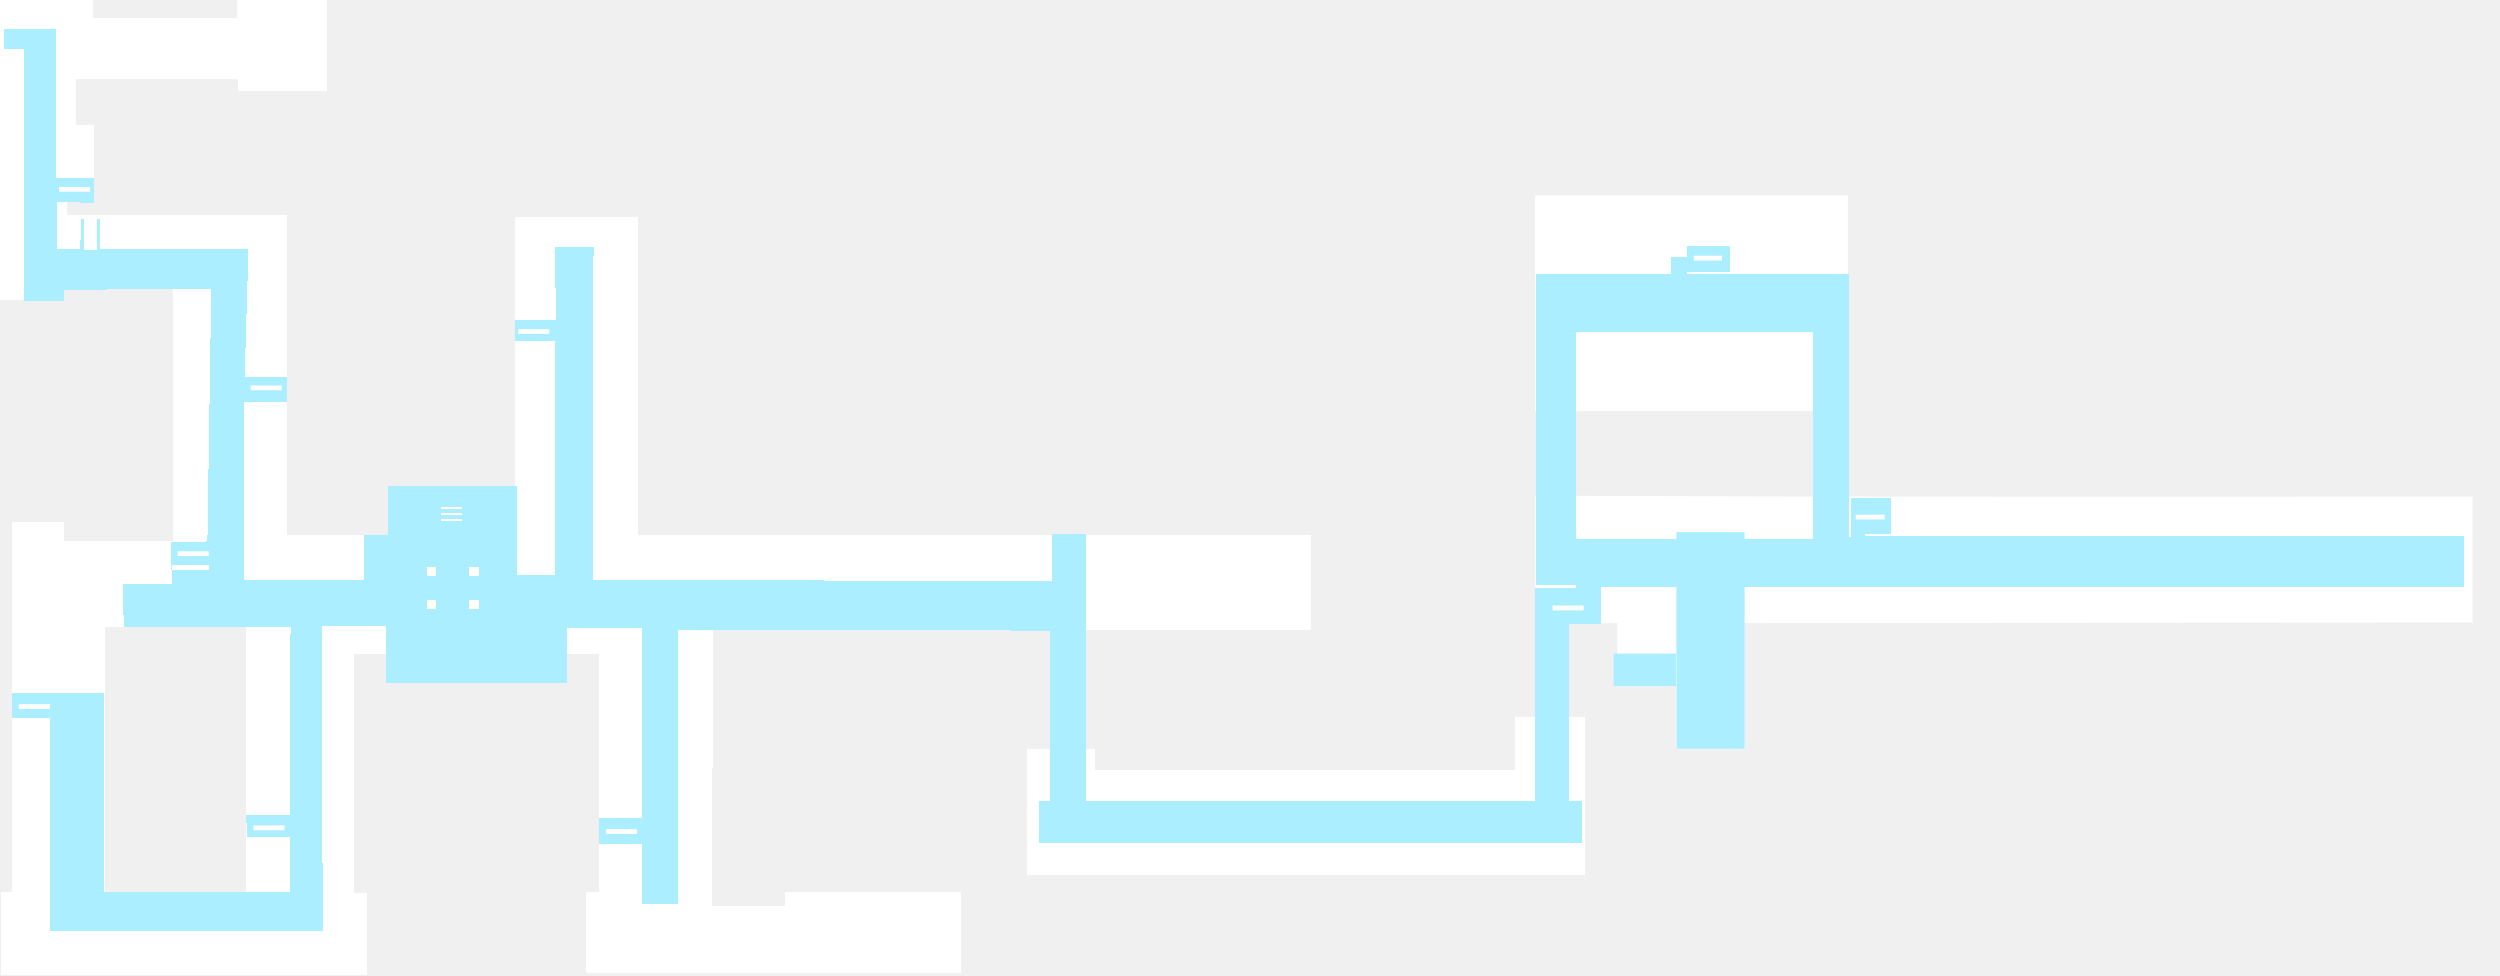
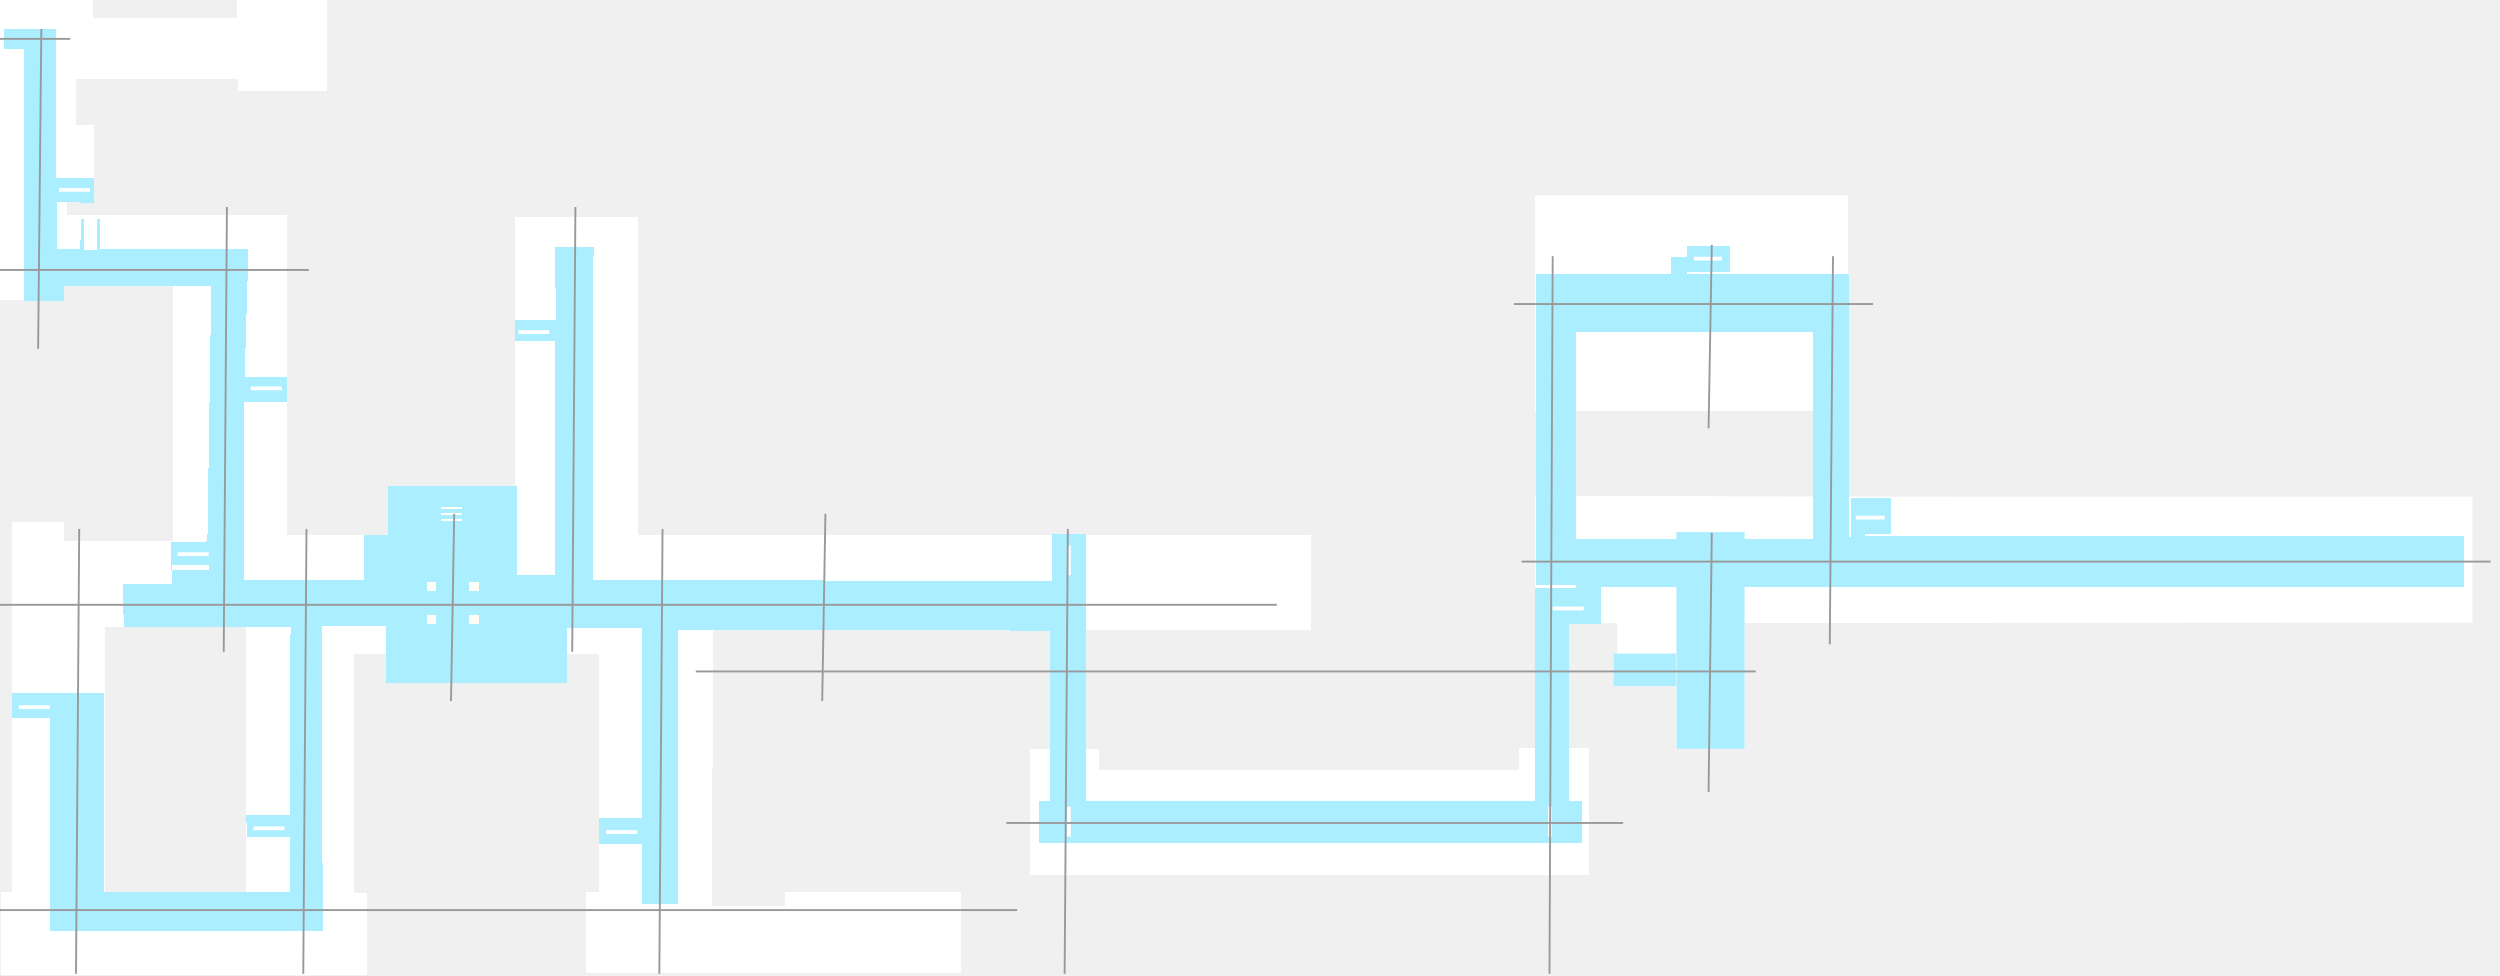
<svg xmlns="http://www.w3.org/2000/svg" xmlns:ns1="http://www.openswatchbook.org/uri/2009/osb" width="1320" height="515" id="svg4690" version="1.1" viewBox="0 0 972.321 482.812" style="enable-background:new">
  <defs id="defs4692">
    <linearGradient id="linearGradient4509" ns1:paint="solid">
      <stop style="stop-color:#000000;stop-opacity:1;" offset="0" id="stop4511" />
    </linearGradient>
  </defs>
  <g id="layer1" style="display:inline" transform="translate(-123.3793,56.08592)">
    <path style="display:inline;fill:none;fill-rule:evenodd;stroke:#fefdf6;stroke-width:1;stroke-linecap:butt;stroke-linejoin:miter;stroke-miterlimit:4;stroke-dasharray:none;stroke-opacity:1" d="m 131.198,218.984 h 10.185" id="path4359" />
    <path style="display:inline;fill:none;fill-rule:evenodd;stroke:#fefdf6;stroke-width:1;stroke-linecap:butt;stroke-linejoin:miter;stroke-miterlimit:4;stroke-dasharray:none;stroke-opacity:1" d="m 265.871,172.863 h 10.185" id="path4359-4" />
    <path style="display:inline;fill:none;fill-rule:evenodd;stroke:#fefdf6;stroke-width:1;stroke-linecap:butt;stroke-linejoin:miter;stroke-miterlimit:4;stroke-dasharray:none;stroke-opacity:1" d="m 799.07,229.319 v 7.85" id="path3349-8" />
    <path style="display:inline;fill:none;fill-rule:evenodd;stroke:#fefdf6;stroke-width:1;stroke-linecap:butt;stroke-linejoin:miter;stroke-miterlimit:4;stroke-dasharray:none;stroke-opacity:1" d="m 799.07,249.328 v 7.85" id="path3349-36" />
    <path style="opacity:0;fill:#eabffb;fill-opacity:1;stroke:none;stroke-width:1;stroke-linecap:round;stroke-linejoin:round;stroke-miterlimit:4;stroke-dasharray:none;stroke-dashoffset:0;stroke-opacity:1" d="M 5.03,171.663 C 5.444,113.114 5.843,49.153 5.842,41.412 l -0.001,-9.688 h 23 23 v 4.5 4.5 h 35.75 35.75 v -4.25 -4.25 h 22.25 22.25 v 22.5 22.5 h -22 -22 v -3 -3 h -40.25 -40.25 v 11.25 11.25 h 4.5 4.5 v 18.75 18.75 h -6.75 -6.75 v 3.5 3.5 h 2.25 2.25 v 17.5 17.5 h -3 -3 v 3.75 3.75 l -16.188,1.4e-4 -16.188,1.4e-4 0.064,-9.063 z m 28.187,-6.939 c 0.086,-0.138 -0.02,-0.319 -0.235,-0.402 -0.298,-0.114 -0.391,-0.529 -0.391,-1.748 0,-1.254 -0.081,-1.598 -0.375,-1.598 -0.206,0 -0.375,0.113 -0.375,0.25 0,0.138 -0.169,0.25 -0.375,0.25 -0.206,0 -0.375,0.113 -0.375,0.25 0,0.138 0.169,0.25 0.375,0.25 0.278,0 0.375,0.292 0.375,1.125 0,0.833 -0.097,1.125 -0.375,1.125 -0.206,0 -0.375,0.169 -0.375,0.375 0,0.436 1.866,0.544 2.126,0.123 z m 2.874,-0.221 c 0,-0.59 0.372,-0.732 1.54,-0.589 0.631,0.077 0.953,0.26 1.039,0.587 0.165,0.63 0.671,0.611 0.671,-0.025 0,-0.275 0.113,-0.5 0.25,-0.5 0.138,0 0.25,-0.169 0.25,-0.375 0,-0.206 -0.113,-0.375 -0.25,-0.375 -0.138,0 -0.25,-0.506 -0.25,-1.125 0,-1.457 -0.354,-1.432 -1.613,0.11 -1.173,1.438 -1.637,1.399 -1.637,-0.137 0,-0.604 -0.104,-1.098 -0.231,-1.098 -0.386,0 -2.019,2.059 -2.019,2.545 0,0.353 0.196,0.455 0.875,0.455 0.708,0 0.875,0.095 0.875,0.5 0,0.275 0.113,0.5 0.25,0.5 0.138,0 0.25,-0.213 0.25,-0.473 z" id="path4513" />
    <path style="opacity:0;fill:#cffbbf;fill-opacity:1;stroke:none;stroke-width:1;stroke-linecap:round;stroke-linejoin:round;stroke-miterlimit:4;stroke-dasharray:none;stroke-dashoffset:0;stroke-opacity:1" d="M 5.03,171.663 C 5.444,113.114 5.843,49.153 5.842,41.412 l -0.001,-9.688 h 23 23 v 4.5 4.5 h 35.75 35.75 v -4.25 -4.25 h 22.25 22.25 v 22.5 22.5 h -22 -22 v -3 -3 h -40.25 -40.25 v 11.25 11.25 h 4.5 4.5 v 18.75 18.75 h -6.75 -6.75 v 3.5 3.5 h 2.25 2.25 v 17.5 17.5 h -3 -3 v 3.75 3.75 l -16.188,1.4e-4 -16.188,1.4e-4 0.064,-9.063 z m 28.187,-6.939 c 0.086,-0.138 -0.02,-0.319 -0.235,-0.402 -0.298,-0.114 -0.391,-0.529 -0.391,-1.748 0,-1.254 -0.081,-1.598 -0.375,-1.598 -0.206,0 -0.375,0.113 -0.375,0.25 0,0.138 -0.169,0.25 -0.375,0.25 -0.206,0 -0.375,0.113 -0.375,0.25 0,0.138 0.169,0.25 0.375,0.25 0.278,0 0.375,0.292 0.375,1.125 0,0.833 -0.097,1.125 -0.375,1.125 -0.206,0 -0.375,0.169 -0.375,0.375 0,0.436 1.866,0.544 2.126,0.123 z m 2.874,-0.221 c 0,-0.59 0.372,-0.732 1.54,-0.589 0.631,0.077 0.953,0.26 1.039,0.587 0.165,0.63 0.671,0.611 0.671,-0.025 0,-0.275 0.113,-0.5 0.25,-0.5 0.138,0 0.25,-0.169 0.25,-0.375 0,-0.206 -0.113,-0.375 -0.25,-0.375 -0.138,0 -0.25,-0.506 -0.25,-1.125 0,-1.457 -0.354,-1.432 -1.613,0.11 -1.173,1.438 -1.637,1.399 -1.637,-0.137 0,-0.604 -0.104,-1.098 -0.231,-1.098 -0.386,0 -2.019,2.059 -2.019,2.545 0,0.353 0.196,0.455 0.875,0.455 0.708,0 0.875,0.095 0.875,0.5 0,0.275 0.113,0.5 0.25,0.5 0.138,0 0.25,-0.213 0.25,-0.473 z" id="path4515" />
    <path style="opacity:0;fill:#ff0000;fill-opacity:1;stroke:none;stroke-width:1;stroke-linecap:round;stroke-linejoin:round;stroke-miterlimit:4;stroke-dasharray:none;stroke-dashoffset:0;stroke-opacity:1" d="M 5.03,171.663 C 5.444,113.114 5.843,49.153 5.842,41.412 l -0.001,-9.688 h 23 23 v 4.5 4.5 h 35.75 35.75 v -4.25 -4.25 h 22.25 22.25 v 22.5 22.5 h -22 -22 v -3 -3 h -40.25 -40.25 v 11.25 11.25 h 4.5 4.5 v 18.75 18.75 h -6.75 -6.75 v 3.5 3.5 h 2.25 2.25 v 17.5 17.5 h -3 -3 v 3.75 3.75 l -16.188,1.4e-4 -16.188,1.4e-4 0.064,-9.063 z m 28.187,-6.939 c 0.086,-0.138 -0.02,-0.319 -0.235,-0.402 -0.298,-0.114 -0.391,-0.529 -0.391,-1.748 0,-1.254 -0.081,-1.598 -0.375,-1.598 -0.206,0 -0.375,0.113 -0.375,0.25 0,0.138 -0.169,0.25 -0.375,0.25 -0.206,0 -0.375,0.113 -0.375,0.25 0,0.138 0.169,0.25 0.375,0.25 0.278,0 0.375,0.292 0.375,1.125 0,0.833 -0.097,1.125 -0.375,1.125 -0.206,0 -0.375,0.169 -0.375,0.375 0,0.436 1.866,0.544 2.126,0.123 z m 2.874,-0.221 c 0,-0.59 0.372,-0.732 1.54,-0.589 0.631,0.077 0.953,0.26 1.039,0.587 0.165,0.63 0.671,0.611 0.671,-0.025 0,-0.275 0.113,-0.5 0.25,-0.5 0.138,0 0.25,-0.169 0.25,-0.375 0,-0.206 -0.113,-0.375 -0.25,-0.375 -0.138,0 -0.25,-0.506 -0.25,-1.125 0,-1.457 -0.354,-1.432 -1.613,0.11 -1.173,1.438 -1.637,1.399 -1.637,-0.137 0,-0.604 -0.104,-1.098 -0.231,-1.098 -0.386,0 -2.019,2.059 -2.019,2.545 0,0.353 0.196,0.455 0.875,0.455 0.708,0 0.875,0.095 0.875,0.5 0,0.275 0.113,0.5 0.25,0.5 0.138,0 0.25,-0.213 0.25,-0.473 z" id="path4517" />
    <path style="opacity:0;fill:#ff0000;fill-opacity:1;stroke:none;stroke-width:1;stroke-linecap:round;stroke-linejoin:round;stroke-miterlimit:4;stroke-dasharray:none;stroke-dashoffset:0;stroke-opacity:1" d="M 5.03,171.663 C 5.444,113.114 5.843,49.153 5.842,41.412 l -0.001,-9.688 h 23 23 v 4.5 4.5 h 35.75 35.75 v -4.25 -4.25 h 22.25 22.25 v 22.5 22.5 h -22 -22 v -3 -3 h -40.25 -40.25 v 11.25 11.25 h 4.5 4.5 v 18.75 18.75 h -6.75 -6.75 v 3.5 3.5 h 2.25 2.25 v 17.5 17.5 h -3 -3 v 3.75 3.75 l -16.188,1.4e-4 -16.188,1.4e-4 0.064,-9.063 z m 28.187,-6.939 c 0.086,-0.138 -0.02,-0.319 -0.235,-0.402 -0.298,-0.114 -0.391,-0.529 -0.391,-1.748 0,-1.254 -0.081,-1.598 -0.375,-1.598 -0.206,0 -0.375,0.113 -0.375,0.25 0,0.138 -0.169,0.25 -0.375,0.25 -0.206,0 -0.375,0.113 -0.375,0.25 0,0.138 0.169,0.25 0.375,0.25 0.278,0 0.375,0.292 0.375,1.125 0,0.833 -0.097,1.125 -0.375,1.125 -0.206,0 -0.375,0.169 -0.375,0.375 0,0.436 1.866,0.544 2.126,0.123 z m 2.874,-0.221 c 0,-0.59 0.372,-0.732 1.54,-0.589 0.631,0.077 0.953,0.26 1.039,0.587 0.165,0.63 0.671,0.611 0.671,-0.025 0,-0.275 0.113,-0.5 0.25,-0.5 0.138,0 0.25,-0.169 0.25,-0.375 0,-0.206 -0.113,-0.375 -0.25,-0.375 -0.138,0 -0.25,-0.506 -0.25,-1.125 0,-1.457 -0.354,-1.432 -1.613,0.11 -1.173,1.438 -1.637,1.399 -1.637,-0.137 0,-0.604 -0.104,-1.098 -0.231,-1.098 -0.386,0 -2.019,2.059 -2.019,2.545 0,0.353 0.196,0.455 0.875,0.455 0.708,0 0.875,0.095 0.875,0.5 0,0.275 0.113,0.5 0.25,0.5 0.138,0 0.25,-0.213 0.25,-0.473 z" id="path4519" />
    <path style="opacity:0;fill:#ff0000;fill-opacity:1;stroke:none;stroke-width:1;stroke-linecap:round;stroke-linejoin:round;stroke-miterlimit:4;stroke-dasharray:none;stroke-dashoffset:0;stroke-opacity:1" d="M 5.03,171.663 C 5.444,113.114 5.843,49.153 5.842,41.412 l -0.001,-9.688 h 23 23 v 4.5 4.5 h 35.75 35.75 v -4.25 -4.25 h 22.25 22.25 v 22.5 22.5 h -22 -22 v -3 -3 h -40.25 -40.25 v 11.25 11.25 h 4.5 4.5 v 18.75 18.75 h -6.75 -6.75 v 3.5 3.5 h 2.25 2.25 v 17.5 17.5 h -3 -3 v 3.75 3.75 l -16.188,1.4e-4 -16.188,1.4e-4 0.064,-9.063 z m 28.187,-6.939 c 0.086,-0.138 -0.02,-0.319 -0.235,-0.402 -0.298,-0.114 -0.391,-0.529 -0.391,-1.748 0,-1.254 -0.081,-1.598 -0.375,-1.598 -0.206,0 -0.375,0.113 -0.375,0.25 0,0.138 -0.169,0.25 -0.375,0.25 -0.206,0 -0.375,0.113 -0.375,0.25 0,0.138 0.169,0.25 0.375,0.25 0.278,0 0.375,0.292 0.375,1.125 0,0.833 -0.097,1.125 -0.375,1.125 -0.206,0 -0.375,0.169 -0.375,0.375 0,0.436 1.866,0.544 2.126,0.123 z m 2.874,-0.221 c 0,-0.59 0.372,-0.732 1.54,-0.589 0.631,0.077 0.953,0.26 1.039,0.587 0.165,0.63 0.671,0.611 0.671,-0.025 0,-0.275 0.113,-0.5 0.25,-0.5 0.138,0 0.25,-0.169 0.25,-0.375 0,-0.206 -0.113,-0.375 -0.25,-0.375 -0.138,0 -0.25,-0.506 -0.25,-1.125 0,-1.457 -0.354,-1.432 -1.613,0.11 -1.173,1.438 -1.637,1.399 -1.637,-0.137 0,-0.604 -0.104,-1.098 -0.231,-1.098 -0.386,0 -2.019,2.059 -2.019,2.545 0,0.353 0.196,0.455 0.875,0.455 0.708,0 0.875,0.095 0.875,0.5 0,0.275 0.113,0.5 0.25,0.5 0.138,0 0.25,-0.213 0.25,-0.473 z" id="path4521" />
    <path style="opacity:0;fill:#ff0000;fill-opacity:1;stroke:none;stroke-width:1;stroke-linecap:round;stroke-linejoin:round;stroke-miterlimit:4;stroke-dasharray:none;stroke-dashoffset:0;stroke-opacity:1" d="m 127.091,183.85 v -30.625 h -36.875 -36.875 v -7.46 -7.46 l 6.188,-0.164 c 8.591,-0.228 88.265,-0.209 88.361,0.022 0.043,0.103 0.042,17.316 -0.002,38.25 l -0.079,38.062 H 137.449 127.091 v -30.625 z m 5.25,17.867 c 0,-0.142 -0.169,-0.323 -0.375,-0.402 -0.279,-0.107 -0.375,-0.552 -0.375,-1.742 0,-0.879 -0.06,-1.598 -0.134,-1.598 -0.28,0 -1.366,0.818 -1.366,1.029 0,0.122 0.169,0.221 0.375,0.221 0.269,0 0.375,0.275 0.375,0.973 0,0.634 -0.131,1.023 -0.375,1.117 -0.76,0.292 -0.342,0.66 0.75,0.66 0.619,0 1.125,-0.116 1.125,-0.258 z m 3,-0.242 c 0,-0.275 0.113,-0.5 0.25,-0.5 0.138,0 0.25,-0.169 0.25,-0.375 0,-0.206 -0.113,-0.375 -0.25,-0.375 -0.138,0 -0.25,-0.443 -0.25,-0.985 0,-1.422 -0.418,-1.487 -1.517,-0.234 -1.248,1.421 -1.278,1.97 -0.108,1.97 0.708,0 0.875,0.095 0.875,0.5 0,0.278 0.167,0.5 0.375,0.5 0.208,0 0.375,-0.222 0.375,-0.5 z m 3.25,0.125 c 0,-0.206 -0.169,-0.375 -0.375,-0.375 -0.295,0 -0.375,-0.347 -0.375,-1.625 0,-0.917 -0.109,-1.625 -0.25,-1.625 -0.138,0 -0.25,0.113 -0.25,0.25 0,0.138 -0.169,0.25 -0.375,0.25 -0.206,0 -0.375,0.169 -0.375,0.375 0,0.206 0.169,0.375 0.375,0.375 0.269,0 0.375,0.275 0.375,0.973 0,0.634 -0.131,1.023 -0.375,1.117 -0.725,0.278 -0.364,0.66 0.625,0.66 0.722,0 1,-0.104 1,-0.375 z m -6.25,-16.5 c 0,-0.206 -0.169,-0.375 -0.375,-0.375 -0.295,0 -0.375,-0.35 -0.375,-1.646 0,-1.228 -0.079,-1.609 -0.312,-1.5 -0.172,0.08 -0.509,0.215 -0.75,0.3 -0.535,0.189 -0.578,0.596 -0.062,0.596 0.278,0 0.375,0.292 0.375,1.125 0,0.833 -0.097,1.125 -0.375,1.125 -0.206,0 -0.375,0.169 -0.375,0.375 0,0.278 0.292,0.375 1.125,0.375 0.833,0 1.125,-0.097 1.125,-0.375 z m 3.117,-0.434 c 0.254,-0.508 0.307,-0.841 0.143,-0.896 -0.143,-0.048 -0.26,-0.584 -0.26,-1.191 0,-1.436 -0.418,-1.436 -1.595,5e-4 -1.171,1.429 -1.179,1.895 -0.03,1.895 0.708,0 0.875,0.095 0.875,0.5 0,0.75 0.412,0.603 0.867,-0.309 z m 3.133,0.434 c 0,-0.206 -0.169,-0.375 -0.375,-0.375 -0.295,0 -0.375,-0.347 -0.375,-1.625 0,-0.917 -0.109,-1.625 -0.25,-1.625 -0.138,0 -0.25,0.113 -0.25,0.25 0,0.138 -0.169,0.25 -0.375,0.25 -0.206,0 -0.375,0.113 -0.375,0.25 0,0.138 0.169,0.25 0.375,0.25 0.278,0 0.375,0.292 0.375,1.125 0,0.833 -0.097,1.125 -0.375,1.125 -0.206,0 -0.375,0.169 -0.375,0.375 0,0.271 0.278,0.375 1,0.375 0.722,0 1,-0.104 1,-0.375 z m 3.25,-0.854 c 0,-0.644 -0.135,-1.306 -0.3,-1.471 -0.416,-0.416 -1.95,-0.391 -1.95,0.032 0,0.226 0.238,0.297 0.75,0.222 0.45,-0.066 0.75,0.001 0.75,0.168 0,0.153 -0.259,0.278 -0.575,0.278 -0.67,0 -1.175,0.43 -1.175,1 0,0.653 0.507,0.969 1.534,0.954 l 0.966,-0.013 v -1.171 -1e-5 z m -63,-35.521 c 0,-0.138 -0.169,-0.25 -0.375,-0.25 -0.295,0 -0.375,-0.347 -0.375,-1.625 0,-1.673 -0.126,-1.843 -1.016,-1.366 -0.574,0.307 -0.638,0.741 -0.109,0.741 0.278,0 0.375,0.292 0.375,1.125 0,0.833 -0.097,1.125 -0.375,1.125 -0.206,0 -0.375,0.113 -0.375,0.25 0,0.138 0.506,0.25 1.125,0.25 0.619,0 1.125,-0.113 1.125,-0.25 z m 2.75,-0.25 c 0,-0.278 0.167,-0.5 0.375,-0.5 0.206,0 0.375,-0.116 0.375,-0.258 0,-0.142 -0.169,-0.323 -0.375,-0.402 -0.244,-0.094 -0.375,-0.483 -0.375,-1.117 0,-1.265 -0.435,-1.261 -1.458,0.012 -1.057,1.315 -1.036,1.765 0.083,1.765 0.708,0 0.875,0.095 0.875,0.5 0,0.275 0.113,0.5 0.25,0.5 0.138,0 0.25,-0.225 0.25,-0.5 z m 3.357,0.107 c 0.216,-0.216 0.393,-0.546 0.393,-0.732 0,-0.187 -0.177,-0.516 -0.393,-0.732 -0.216,-0.216 -0.272,-0.393 -0.125,-0.393 0.477,0 0.292,-1.22 -0.227,-1.497 -0.611,-0.327 -1.755,-0.071 -1.755,0.393 0,0.243 0.208,0.3 0.72,0.198 0.852,-0.17 1.367,0.365 0.555,0.577 -0.603,0.158 -0.718,0.829 -0.142,0.829 0.523,0 0.772,0.748 0.341,1.025 -0.192,0.123 -0.658,0.159 -1.036,0.08 -0.644,-0.135 -0.899,0.1 -0.521,0.479 0.318,0.318 1.8,0.165 2.19,-0.226 z m 31.393,0.018 c 0,-0.206 -0.169,-0.375 -0.375,-0.375 -0.295,0 -0.375,-0.347 -0.375,-1.625 0,-0.917 -0.109,-1.625 -0.25,-1.625 -0.138,0 -0.25,0.113 -0.25,0.25 0,0.138 -0.169,0.25 -0.375,0.25 -0.206,0 -0.375,0.169 -0.375,0.375 0,0.206 0.169,0.375 0.375,0.375 0.271,0 0.375,0.278 0.375,1 0,0.722 -0.104,1 -0.375,1 -0.206,0 -0.375,0.169 -0.375,0.375 0,0.271 0.278,0.375 1,0.375 0.722,0 1,-0.104 1,-0.375 z m 3,-0.125 c 0,-0.275 0.113,-0.5 0.25,-0.5 0.138,0 0.25,-0.169 0.25,-0.375 0,-0.206 -0.113,-0.375 -0.25,-0.375 -0.138,0 -0.25,-0.506 -0.25,-1.125 0,-0.619 -0.098,-1.125 -0.218,-1.125 -0.358,0 -2.282,2.208 -2.282,2.619 0,0.268 0.258,0.381 0.875,0.381 0.708,0 0.875,0.095 0.875,0.5 0,0.278 0.167,0.5 0.375,0.5 0.208,0 0.375,-0.222 0.375,-0.5 z m 3.625,0.125 c 0,-0.138 -0.349,-0.284 -0.776,-0.326 l -0.776,-0.076 0.713,-0.763 c 0.891,-0.954 0.934,-1.87 0.107,-2.248 -0.734,-0.335 -1.893,-0.089 -1.893,0.401 0,0.266 0.22,0.319 0.875,0.213 0.747,-0.121 0.875,-0.071 0.875,0.342 0,0.266 -0.394,0.865 -0.875,1.332 -1.258,1.22 -1.161,1.543 0.438,1.451 0.722,-0.042 1.312,-0.188 1.312,-0.326 z" id="path4523" />
    <path style="opacity:0;fill:#ff0000;fill-opacity:1;stroke:none;stroke-width:1;stroke-linecap:round;stroke-linejoin:round;stroke-miterlimit:4;stroke-dasharray:none;stroke-dashoffset:0;stroke-opacity:1" id="path4525" ry="17.375" rx="8.125" cy="103.125" cx="19.625" d="" />
    <path style="display:inline;fill:#ffffff;fill-opacity:1;fill-rule:evenodd;stroke:none;stroke-width:3.2;stroke-linecap:butt;stroke-linejoin:miter;stroke-miterlimit:3.727;stroke-dasharray:none;stroke-opacity:1;shape-rendering:crispEdges;enable-background:new" d="M 0,-0.336 V 158.598 h 33.654 v -8 H 91.254 V 285.398 H 33.654 v -9.6 H 6.455 V 470.732 H 0.588 v 44.266 H 193.654 v -43.732 h -6.934 v -126 h 17.066 v 14.934 h 94.934 v -14.934 h 17.602 v 125.467 h -6.934 v 43.199 h 197.865 v -43.199 h -92.799 v 7.467 h -38.533 l 0.564,-145.734 187.252,0.268 h 10.133 l 118.316,-0.268 v -50 H 337.121 v -168 h -65.066 v 142.133 h -67.199 v 26.135 H 151.521 V 113.266 H 35.254 v -7.467 H 49.654 V 65.799 h -9.6 v -24 h 85.867 v 6.4 h 46.934 V 0.199 h -47.467 V 9.266 H 49.121 V -0.336 Z M 55.453,330.797 H 130.107 V 470.75 H 55.453 Z" transform="matrix(0.9375,0,0,0.9375,-9.210055,-56.08592)" id="path1186" />
    <path style="display:inline;fill:#ffffff;fill-opacity:1;fill-rule:evenodd;stroke:none;stroke-width:3;stroke-linecap:butt;stroke-linejoin:miter;stroke-miterlimit:3.727;stroke-dasharray:none;stroke-opacity:1;enable-background:new" d="m 750.763,247.158 v -57.866 c 154.899,0.58 308.221,0.686 463.893,0.435 v 62.357 c -70.923,0.062 -291.319,0.25 -360.301,0.25 v 62.21 h -34 v -31 h -29.018 v -31.21 l -40.612,0.25 z" id="path6805-6" />
-     <path style="display:inline;fill:#ffffff;fill-opacity:1;fill-rule:evenodd;stroke:none;stroke-width:3;stroke-linecap:butt;stroke-linejoin:miter;stroke-miterlimit:3.727;stroke-dasharray:none;stroke-opacity:1;shape-rendering:crispEdges;enable-background:new" d="m 764.875,298.935 h 10.364 v 77.915 H 498.914 v -0.587 -61.676 c 6.33,0.032 2.659,-0.031 8.989,-0.084 h 9.75 l 15.127,0.084 v 10.573 h 208.172 v -26.225 h 13.847" id="path4965-8" />
+     <path style="display:inline;fill:#ffffff;fill-opacity:1;fill-rule:evenodd;stroke:none;stroke-width:3;stroke-linecap:butt;stroke-linejoin:miter;stroke-miterlimit:3.727;stroke-dasharray:none;stroke-opacity:1;shape-rendering:crispEdges;enable-background:new" d="m 766.75,313.935 h 10.364 v 62.915 H 500.789 v -0.587 -61.676 c 6.33,0.032 2.659,-0.031 8.989,-0.084 h 9.75 l 15.127,0.084 v 10.573 h 208.172 v -11.225 h 13.847" id="path4965-8" />
    <path style="fill:#ffffff;stroke-width:0.938" d="M 750.605,40.622 H 905.491 V 147.31 H 750.605 Z" id="rect2923" />
  </g>
  <g id="layer2" style="display:inline">
-     <path style="display:inline;fill:#aaeeff;fill-opacity:1;fill-rule:evenodd;stroke:none;stroke-width:1;stroke-linecap:butt;stroke-linejoin:miter;stroke-miterlimit:4;stroke-dasharray:none;stroke-opacity:1;shape-rendering:crispEdges;enable-background:new" d="m 185.31,404.955 v -93.853 h -37.421 v 26.942 H 58.5 l -0.062,-25.333 -0.142,-2.878 -31.3,0.004 0.069,151.042 H -108.072 V 355.185 h -18.512 l 0.06,-12.093 h 45.169 l 0.093,98.515 c 30.52,-0.161 61.766,-0.104 92.287,-0.112 l 0.088,-26.982 h -21.566 l -0.188,-11.187 h 21.756 l 0.099,-92.984 -17.901,0.012 -64.75,-0.046 -0.062,-21.066 23.812,0.031 0.068,-9.416 18.312,-0.073 v 2.41 h -18.505 l -0.091,-13.933 17.976,-0.23 1.906,-124.793 -72.927,0.088 v 5.572 l -19.769,-0.066 -0.031,-124.54 -9.934,-0.022 -9.7e-4,-9.941 h 26.053 v 73.951 h 18.683 l -0.046,11.966 -18.477,-0.026 0.125,23.037 11.598,-0.024 0.026,-15.067 1.472,0.044 v 15.38 h 6.718 v -15.335 l 1.448,0.025 -0.054,14.973 h 73.528 l -1.875,63.268 H 9.476 l 0.021,12.577 H -11.992 v 87.832 h 59.753 v -21.867 h 11.702 v -24.473 l 63.996,0.047 -0.109,43.978 h 18.542 l 0.188,-116.002 H 122.519 l -0.045,-10.198 h 20.027 l -0.264,-36.327 18.962,0.04 -0.145,165.1 227.062,0.233 -0.054,-23.141 16.801,0.159 v 47.709 c -68.566,-0.097 -133.381,-0.428 -201.947,-0.428 l 0.069,135.763 -18.014,-0.111 0.093,-29.601 h -21.156 v -12.996 h 21.401 z" id="path4353" />
+     <path style="display:inline;fill:#aaeeff;fill-opacity:1;fill-rule:evenodd;stroke:none;stroke-width:1;stroke-linecap:butt;stroke-linejoin:miter;stroke-miterlimit:4;stroke-dasharray:none;stroke-opacity:1;shape-rendering:crispEdges;enable-background:new" d="m 185.31,404.955 v -93.853 h -37.421 v 26.942 H 58.5 l -0.062,-25.333 -0.142,-2.878 -31.3,0.004 0.069,151.042 H -108.072 V 355.185 h -18.512 l 0.06,-12.093 h 45.169 l 0.093,98.515 c 30.52,-0.161 61.766,-0.104 92.287,-0.112 l 0.088,-26.982 h -21.566 l -0.188,-11.187 h 21.756 l 0.099,-92.984 -17.901,0.012 -64.75,-0.046 -0.062,-21.066 23.812,0.031 0.068,-9.416 18.312,-0.073 v 2.41 h -18.505 l -0.091,-13.933 17.976,-0.23 1.906,-126.668 -72.927,0.088 v 7.447 l -19.769,-0.066 -0.031,-124.54 -9.934,-0.022 -9.7e-4,-9.941 h 26.053 v 73.951 h 18.683 l -0.046,11.966 -18.477,-0.026 0.125,23.037 11.598,-0.024 0.026,-15.067 1.472,0.044 v 15.38 h 6.718 v -15.335 l 1.448,0.025 -0.054,14.973 h 73.528 l -1.875,63.268 H 9.476 l 0.021,12.577 H -11.992 v 87.832 h 59.753 v -21.867 h 11.702 v -24.473 l 63.996,0.047 -0.109,43.978 h 18.542 l 0.188,-116.002 H 122.519 l -0.045,-10.198 h 20.027 l -0.264,-36.327 18.962,0.04 -0.145,165.1 227.062,0.233 -0.054,-23.141 16.801,0.159 v 47.709 c -68.566,-0.097 -133.381,-0.428 -201.947,-0.428 l 0.069,135.763 -18.014,-0.111 0.093,-29.601 h -21.156 v -12.996 h 21.401 z" id="path4353" />
    <path style="display:inline;opacity:1;fill:#aaeeff;fill-opacity:1;fill-rule:evenodd;stroke:none;stroke-width:1;stroke-linecap:butt;stroke-linejoin:miter;stroke-miterlimit:4;stroke-dasharray:none;stroke-opacity:1;shape-rendering:crispEdges;enable-background:new" d="m 644.198,308.609 v 87.835 h 6.254 l -0.067,20.798 h -268.841 l -0.029,-20.931 h 5.889 l -0.044,-86.033 17.503,0.032 0.044,86.02 h 222.521 v -87.714 z" id="path8707" />
    <path style="display:inline;fill:#aaeeff;fill-opacity:1;fill-rule:evenodd;stroke:none;stroke-width:1.067px;stroke-linecap:butt;stroke-linejoin:miter;stroke-opacity:1;shape-rendering:crispEdges;enable-background:new" d="m 890.844,130.02 v 5.734 h -8.801 v 9.1 h -71.133 v 163.842 h 21.041 v 1.979 h -21.354 v 18.574 h 34.883 V 309.684 H 1301.158 V 283.002 H 984.758 v -0.824 h 13.74 v -19.445 h -21.375 v 20.922 h -0.779 V 144.887 h -85.773 v -1.334 h 22.607 v -13.533 z m -58.812,45.137 h 125 v 109.375 h -125 z" transform="matrix(0.9375,0,0,0.9375,-132.5893,0)" id="path4737" />
-     <rect style="display:inline;opacity:1;fill:#fefdf6;fill-opacity:1;stroke:none;stroke-width:1;stroke-miterlimit:4;stroke-dasharray:none;stroke-dashoffset:0;stroke-opacity:1;shape-rendering:crispEdges;enable-background:new" id="rect4409" width="4.753" height="4.414" x="78.631" y="280.678" />
-     <rect style="display:inline;opacity:1;fill:#fefdf6;fill-opacity:1;stroke:none;stroke-width:1;stroke-miterlimit:4;stroke-dasharray:none;stroke-dashoffset:0;stroke-opacity:1;shape-rendering:crispEdges;enable-background:new" id="rect4409-4" width="4.753" height="4.414" x="99.68" y="280.678" />
-     <rect style="display:inline;opacity:1;fill:#fefdf6;fill-opacity:1;stroke:none;stroke-width:1;stroke-miterlimit:4;stroke-dasharray:none;stroke-dashoffset:0;stroke-opacity:1;shape-rendering:crispEdges;enable-background:new" id="rect4409-0" width="4.753" height="4.414" x="99.68" y="297.144" />
-     <rect style="display:inline;opacity:1;fill:#fefdf6;fill-opacity:1;stroke:none;stroke-width:1;stroke-miterlimit:4;stroke-dasharray:none;stroke-dashoffset:0;stroke-opacity:1;shape-rendering:crispEdges;enable-background:new" id="rect4409-1" width="4.753" height="4.414" x="78.631" y="297.144" ry="0" />
+     <rect style="display:inline;opacity:1;fill:#fefdf6;fill-opacity:1;stroke:none;stroke-width:1;stroke-miterlimit:4;stroke-dasharray:none;stroke-dashoffset:0;stroke-opacity:1;shape-rendering:crispEdges;enable-background:new" id="rect4409" width="4.753" height="4.414" x="78.631" y="288.178" />
+     <rect style="display:inline;opacity:1;fill:#fefdf6;fill-opacity:1;stroke:none;stroke-width:1;stroke-miterlimit:4;stroke-dasharray:none;stroke-dashoffset:0;stroke-opacity:1;shape-rendering:crispEdges;enable-background:new" id="rect4409-4" width="4.753" height="4.414" x="99.68" y="288.178" />
+     <rect style="display:inline;opacity:1;fill:#fefdf6;fill-opacity:1;stroke:none;stroke-width:1;stroke-miterlimit:4;stroke-dasharray:none;stroke-dashoffset:0;stroke-opacity:1;shape-rendering:crispEdges;enable-background:new" id="rect4409-0" width="4.753" height="4.414" x="99.68" y="304.644" />
+     <rect style="display:inline;opacity:1;fill:#fefdf6;fill-opacity:1;stroke:none;stroke-width:1;stroke-miterlimit:4;stroke-dasharray:none;stroke-dashoffset:0;stroke-opacity:1;shape-rendering:crispEdges;enable-background:new" id="rect4409-1" width="4.753" height="4.414" x="78.631" y="304.644" ry="0" />
    <path style="display:inline;fill:none;fill-rule:evenodd;stroke:#fefdf6;stroke-width:1;stroke-linecap:butt;stroke-linejoin:miter;stroke-miterlimit:4;stroke-dasharray:none;stroke-opacity:1;shape-rendering:crispEdges;enable-background:new" d="m 85.76,251.481 h 10.185" id="path4359-4-1" />
    <path style="display:inline;fill:none;fill-rule:evenodd;stroke:#fefdf6;stroke-width:1;stroke-linecap:butt;stroke-linejoin:miter;stroke-miterlimit:4;stroke-dasharray:none;stroke-opacity:1;shape-rendering:crispEdges;enable-background:new" d="m 85.76,254.537 h 10.185" id="path4359-4-7" />
    <path style="display:inline;fill:none;fill-rule:evenodd;stroke:#fefdf6;stroke-width:1;stroke-linecap:butt;stroke-linejoin:miter;stroke-miterlimit:4;stroke-dasharray:none;stroke-opacity:1;shape-rendering:crispEdges;enable-background:new" d="m 85.76,257.592 h 10.185" id="path4359-4-3" />
    <path style="fill:#aaeeff;stroke-width:1" d="m 885.156,280.969 v 114.369 h 35.98 V 280.969 Z m -33.146,64.117 v 17.186 h 32.859 v -17.186 z" transform="matrix(0.9375,0,0,0.9375,-132.5893,0)" id="rect4025" />
+     <path style="fill:#ffffff;stroke-width:0.787" d="m 395.563,269.942 h 1.875 v 14.802 h -1.875 z" id="rect55" />
+     <path id="path60" d="m 395.563,399.317 h 1.875 v 14.802 h -1.875 z" style="fill:#ffffff;stroke-width:0.787" />
+     <path style="fill:#ffffff;stroke-width:0.787" d="m 633.688,399.317 h 1.875 v 14.802 h -1.875 z" id="path62" />
  </g>
  <g id="layer3" style="display:inline">
-     <rect style="fill:#ffffff;stroke-width:1.349;enable-background:new" id="rect4066" width="15.373" height="2.395" x="635.978" y="-302.14" transform="scale(1,-1)" />
-     <rect transform="scale(1,-1)" y="-257.14" x="785.978" height="2.395" width="14.311" id="rect4083" style="fill:#ffffff;stroke-width:1.241;enable-background:new" />
-     <rect style="display:inline;fill:#ffffff;stroke-width:1.283;enable-background:new" id="rect4066-1" width="13.908" height="2.395" x="705.857" y="-128.956" transform="scale(1,-1)" />
-     <rect style="display:inline;fill:#ffffff;stroke-width:1.349;enable-background:new" id="rect4066-8" width="15.373" height="2.395" x="-44.646" y="-275.263" transform="scale(1,-1)" />
-     <rect style="display:inline;fill:#ffffff;stroke-width:1.349;enable-background:new" id="rect4066-85" width="15.373" height="2.395" x="-8.498" y="-193.18" transform="scale(1,-1)" />
-     <rect style="display:inline;fill:#ffffff;stroke-width:1.349;enable-background:new" id="rect4066-6" width="15.373" height="2.395" x="-103.386" y="-94.911" transform="scale(1,-1)" />
-     <rect style="display:inline;fill:#ffffff;stroke-width:1.349;enable-background:new" id="rect4066-6-8" width="15.373" height="2.395" x="123.968" y="-165.333" transform="scale(1,-1)" />
-     <rect style="display:inline;fill:#ffffff;stroke-width:1.349;enable-background:new" id="rect4066-85-2" width="15.373" height="2.395" x="-123.283" y="-350.944" transform="scale(1,-1)" />
-     <rect style="display:inline;fill:#ffffff;stroke-width:1.349;enable-background:new" id="rect4066-85-5" width="15.373" height="2.395" x="-7.146" y="-410.966" transform="scale(1,-1)" />
-     <rect style="display:inline;fill:#ffffff;stroke-width:1.349;enable-background:new" id="rect4066-85-0" width="15.373" height="2.395" x="167.386" y="-412.804" transform="scale(1,-1)" />
+     <rect style="fill:#ffffff;stroke-width:1.193;enable-background:new" id="rect4066" width="15.373" height="1.875" x="635.978" y="-302.14" transform="scale(1,-1)" />
+     <rect transform="scale(1,-1)" y="-257.14" x="785.978" height="1.875" width="14.311" id="rect4083" style="fill:#ffffff;stroke-width:1.098;enable-background:new" />
+     <rect style="display:inline;fill:#ffffff;stroke-width:1.135;enable-background:new" id="rect4066-1" width="13.908" height="1.875" x="705.857" y="-128.956" transform="scale(1,-1)" />
+     <rect style="display:inline;fill:#ffffff;stroke-width:1.193;enable-background:new" id="rect4066-8" width="15.373" height="1.875" x="-44.646" y="-275.263" transform="scale(1,-1)" />
+     <rect style="display:inline;fill:#ffffff;stroke-width:1.193;enable-background:new" id="rect4066-85" width="15.373" height="1.875" x="-8.498" y="-193.18" transform="scale(1,-1)" />
+     <rect style="display:inline;fill:#ffffff;stroke-width:1.193;enable-background:new" id="rect4066-6" width="15.372" height="1.875" x="-103.386" y="-94.911" transform="scale(1,-1)" />
+     <rect style="display:inline;fill:#ffffff;stroke-width:1.193;enable-background:new" id="rect4066-6-8" width="15.373" height="1.875" x="123.968" y="-165.333" transform="scale(1,-1)" />
+     <rect style="display:inline;fill:#ffffff;stroke-width:1.193;enable-background:new" id="rect4066-85-2" width="15.373" height="1.875" x="-123.283" y="-350.944" transform="scale(1,-1)" />
+     <rect style="display:inline;fill:#ffffff;stroke-width:1.193;enable-background:new" id="rect4066-85-5" width="15.373" height="1.875" x="-7.146" y="-410.966" transform="scale(1,-1)" />
+     <rect style="display:inline;fill:#ffffff;stroke-width:1.193;enable-background:new" id="rect4066-85-0" width="15.373" height="1.875" x="167.386" y="-412.804" transform="scale(1,-1)" />
  </g>
+   <g id="layer4" style="display:inline">
+     <path style="fill:#808080;stroke:#999999;stroke-width:0.938px;stroke-linecap:butt;stroke-linejoin:miter;stroke-opacity:1" d="m -170.675,19.241 h 72.803" id="path67" />
+     <path style="fill:none;stroke:#999999;stroke-width:0.938px;stroke-linecap:butt;stroke-linejoin:miter;stroke-opacity:1" d="m -113.722,172.646 1.592,-158.318 h -1e-5" id="path69" />
+     <path id="path73" d="M -146.3,133.616 H 20.252" style="fill:#808080;stroke:#999999;stroke-width:0.938px;stroke-linecap:butt;stroke-linejoin:miter;stroke-opacity:1" />
+     <path style="fill:#808080;stroke:#999999;stroke-width:0.938px;stroke-linecap:butt;stroke-linejoin:miter;stroke-opacity:1" d="M -177.062,299.377 H 499.491" id="path75" />
+     <path id="path77" d="m -21.847,322.646 1.592,-220.193 h -10e-6" style="fill:none;stroke:#999999;stroke-width:0.938px;stroke-linecap:butt;stroke-linejoin:miter;stroke-opacity:1" />
+     <path style="fill:none;stroke:#999999;stroke-width:0.938px;stroke-linecap:butt;stroke-linejoin:miter;stroke-opacity:1" d="m 150.653,322.646 1.592,-220.193 h -1e-5" id="path79" />
+     <path style="fill:none;stroke:#999999;stroke-width:0.938px;stroke-linecap:butt;stroke-linejoin:miter;stroke-opacity:1" d="m -94.972,482.021 1.592,-220.193 h -1e-5" id="path81" />
+     <path id="path83" d="m 17.528,482.021 1.592,-220.193 h -10e-6" style="fill:none;stroke:#999999;stroke-width:0.938px;stroke-linecap:butt;stroke-linejoin:miter;stroke-opacity:1" />
+     <path style="fill:none;stroke:#999999;stroke-width:0.938px;stroke-linecap:butt;stroke-linejoin:miter;stroke-opacity:1" d="m 193.778,482.021 1.592,-220.193 h -1e-5" id="path85" />
+     <path id="path87" d="m 394.403,482.021 1.592,-220.193 h -10e-6" style="fill:none;stroke:#999999;stroke-width:0.938px;stroke-linecap:butt;stroke-linejoin:miter;stroke-opacity:1" />
+     <path style="fill:#808080;stroke:#999999;stroke-width:0.938px;stroke-linecap:butt;stroke-linejoin:miter;stroke-opacity:1" d="M -146.3,450.491 H 370.877" id="path89" />
+     <path id="path91" d="M 365.575,407.366 H 670.877" style="fill:#808080;stroke:#999999;stroke-width:0.938px;stroke-linecap:butt;stroke-linejoin:miter;stroke-opacity:1" />
+     <path style="fill:#808080;stroke:#999999;stroke-width:0.938px;stroke-linecap:butt;stroke-linejoin:miter;stroke-opacity:1" d="M 211.825,332.366 H 736.502" id="path93" />
+     <path id="path95" d="m 274.403,347.021 1.592,-92.693 h -10e-6" style="fill:none;stroke:#999999;stroke-width:0.938px;stroke-linecap:butt;stroke-linejoin:miter;stroke-opacity:1" />
+     <path style="fill:none;stroke:#999999;stroke-width:0.938px;stroke-linecap:butt;stroke-linejoin:miter;stroke-opacity:1" d="m 634.403,482.021 1.592,-355.193 h -1e-5" id="path97" />
+     <path id="path99" d="m 713.153,392.021 1.592,-128.318 h -1e-5" style="fill:none;stroke:#999999;stroke-width:0.938px;stroke-linecap:butt;stroke-linejoin:miter;stroke-opacity:1" />
+     <path style="fill:none;stroke:#999999;stroke-width:0.938px;stroke-linecap:butt;stroke-linejoin:miter;stroke-opacity:1" d="m 773.153,318.896 1.592,-192.068 h -1e-5" id="path101" />
+     <path style="fill:#808080;stroke:#999999;stroke-width:0.938px;stroke-linecap:butt;stroke-linejoin:miter;stroke-opacity:1" d="M 616.825,150.491 H 794.627" id="path103" />
+     <path id="path105" d="M 620.575,277.991 H 1100.253" style="fill:#808080;stroke:#999999;stroke-width:0.938px;stroke-linecap:butt;stroke-linejoin:miter;stroke-opacity:1" />
+     <path style="fill:none;stroke:#999999;stroke-width:0.938px;stroke-linecap:butt;stroke-linejoin:miter;stroke-opacity:1" d="m 713.153,212.021 1.592,-90.818 h -1e-5" id="path107" />
+     <path style="fill:none;stroke:#999999;stroke-width:0.938px;stroke-linecap:butt;stroke-linejoin:miter;stroke-opacity:1" d="m 90.653,347.021 1.592,-92.693 h -1e-5" id="path109" />
+   </g>
+   <g id="layer6" />
</svg>
